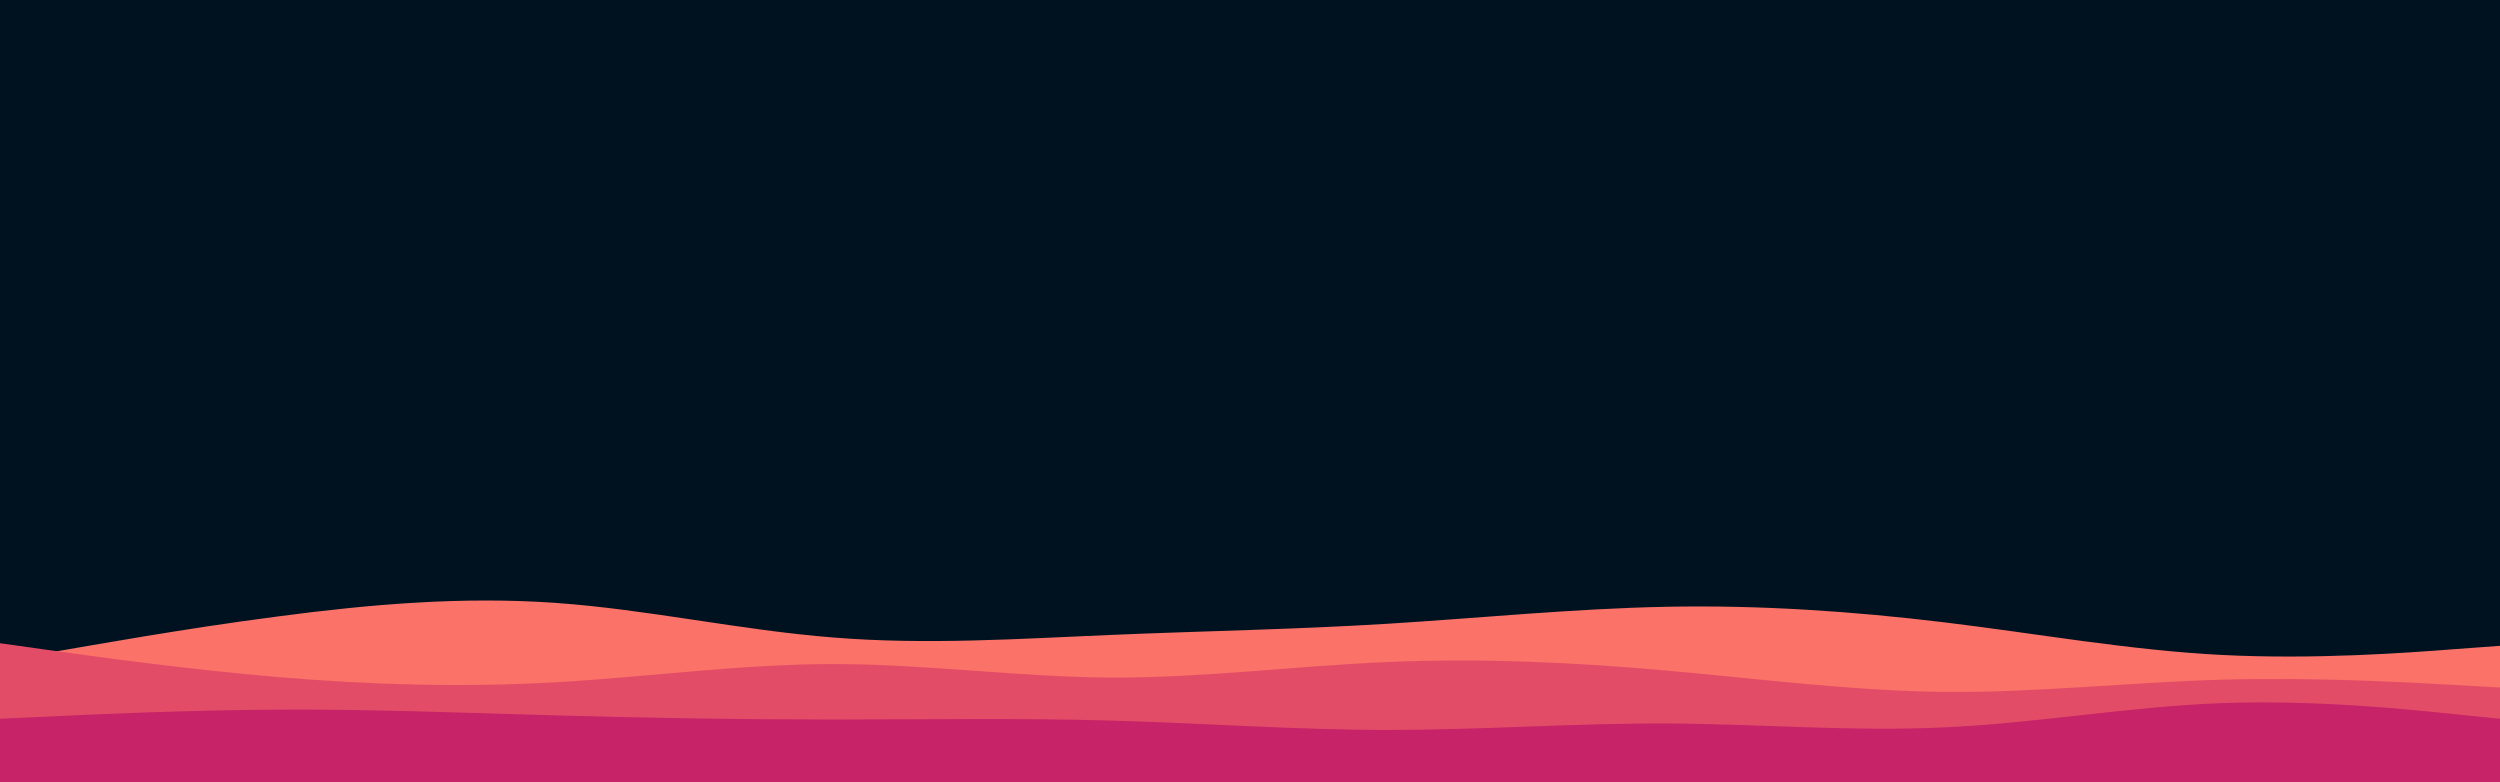
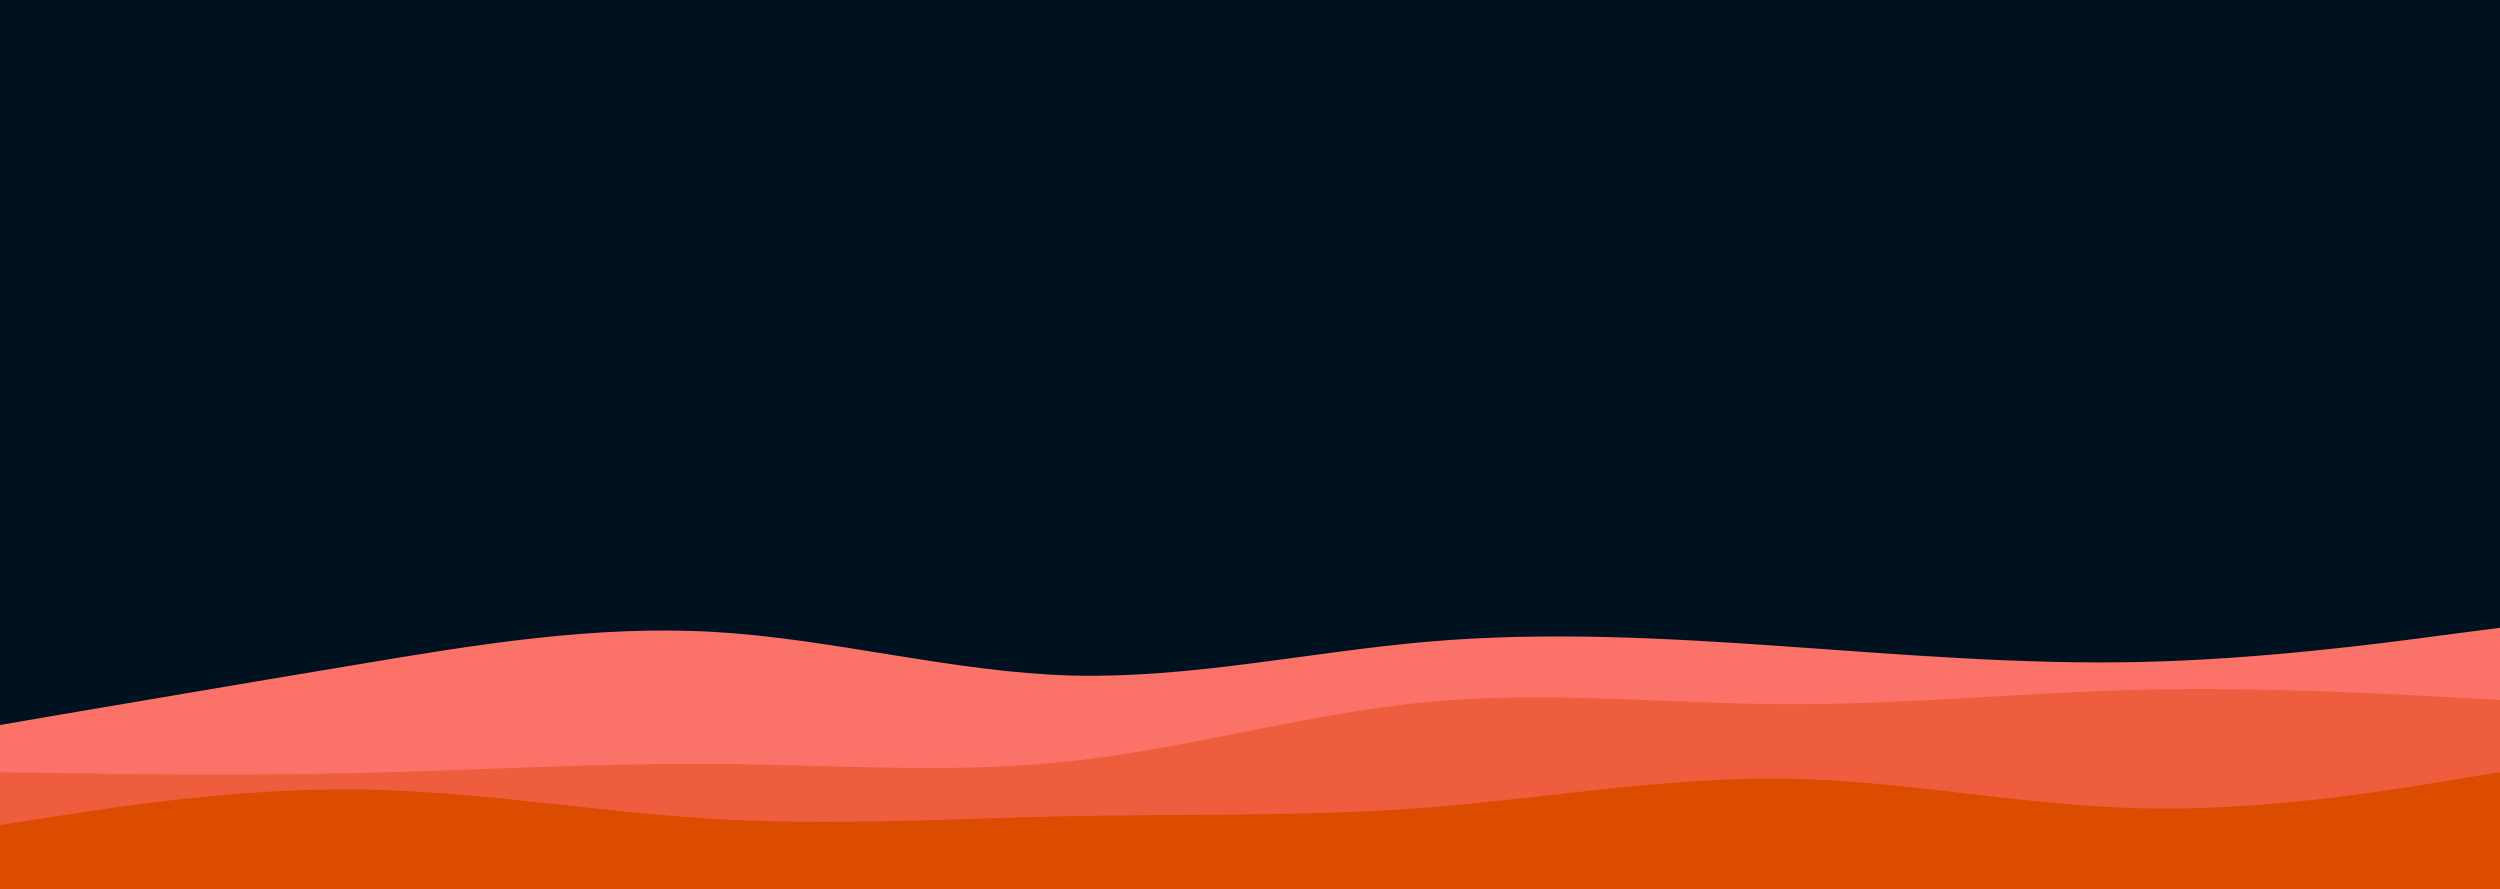
- <svg xmlns="http://www.w3.org/2000/svg" id="visual" viewBox="0 0 960 300" width="960" height="300" version="1.1">
-   <rect x="0" y="0" width="960" height="300" fill="#001220" />
-   <path d="M0 254L17.8 250.8C35.7 247.7 71.3 241.3 106.8 236.7C142.3 232 177.7 229 213.2 231.5C248.7 234 284.3 242 320 244.8C355.7 247.7 391.3 245.3 426.8 243.8C462.3 242.3 497.7 241.7 533.2 239.5C568.7 237.3 604.3 233.7 640 233C675.7 232.3 711.3 234.7 746.8 239C782.3 243.3 817.7 249.7 853.2 251.5C888.7 253.3 924.3 250.7 942.2 249.3L960 248L960 301L942.2 301C924.3 301 888.7 301 853.2 301C817.7 301 782.3 301 746.8 301C711.3 301 675.7 301 640 301C604.3 301 568.7 301 533.2 301C497.7 301 462.3 301 426.8 301C391.3 301 355.7 301 320 301C284.3 301 248.7 301 213.2 301C177.7 301 142.3 301 106.8 301C71.3 301 35.7 301 17.8 301L0 301Z" fill="#fa7268" />
-   <path d="M0 247L17.8 249.5C35.7 252 71.3 257 106.8 260C142.3 263 177.7 264 213.2 262C248.7 260 284.3 255 320 255C355.7 255 391.3 260 426.8 260.2C462.3 260.3 497.7 255.7 533.2 254.2C568.7 252.7 604.3 254.3 640 257.5C675.7 260.7 711.3 265.3 746.8 265.7C782.3 266 817.7 262 853.2 261C888.7 260 924.3 262 942.2 263L960 264L960 301L942.2 301C924.3 301 888.7 301 853.2 301C817.7 301 782.3 301 746.8 301C711.3 301 675.7 301 640 301C604.3 301 568.7 301 533.2 301C497.7 301 462.3 301 426.8 301C391.3 301 355.7 301 320 301C284.3 301 248.7 301 213.2 301C177.7 301 142.3 301 106.8 301C71.3 301 35.7 301 17.8 301L0 301Z" fill="#e34c67" />
-   <path d="M0 276L17.8 275.2C35.7 274.3 71.3 272.7 106.8 272.5C142.3 272.3 177.7 273.7 213.2 274.7C248.7 275.7 284.3 276.3 320 276.3C355.7 276.3 391.3 275.7 426.8 276.7C462.3 277.7 497.7 280.3 533.2 280.3C568.7 280.3 604.3 277.7 640 277.8C675.7 278 711.3 281 746.8 279.3C782.3 277.7 817.7 271.3 853.2 270C888.7 268.7 924.3 272.3 942.2 274.2L960 276L960 301L942.2 301C924.3 301 888.7 301 853.2 301C817.7 301 782.3 301 746.8 301C711.3 301 675.7 301 640 301C604.3 301 568.7 301 533.2 301C497.7 301 462.3 301 426.8 301C391.3 301 355.7 301 320 301C284.3 301 248.7 301 213.2 301C177.7 301 142.3 301 106.8 301C71.3 301 35.7 301 17.8 301L0 301Z" fill="#c62368" />
+ <svg xmlns="http://www.w3.org/2000/svg" id="visual" viewBox="0 0 900 320" width="900" height="320" version="1.1">
+   <rect x="0" y="0" width="900" height="320" fill="#001220" />
+   <path d="M0 261L21.5 257.3C43 253.7 86 246.3 128.8 239.2C171.7 232 214.3 225 257.2 227.5C300 230 343 242 385.8 243.2C428.7 244.3 471.3 234.7 514.2 231C557 227.3 600 229.7 642.8 232.7C685.7 235.7 728.3 239.3 771.2 238.3C814 237.3 857 231.7 878.5 228.8L900 226L900 321L878.5 321C857 321 814 321 771.2 321C728.3 321 685.7 321 642.8 321C600 321 557 321 514.2 321C471.3 321 428.7 321 385.8 321C343 321 300 321 257.2 321C214.3 321 171.7 321 128.8 321C86 321 43 321 21.5 321L0 321Z" fill="#fa7268" />
+   <path d="M0 278L21.5 278.3C43 278.7 86 279.3 128.8 278.3C171.7 277.3 214.3 274.7 257.2 275C300 275.3 343 278.7 385.8 274C428.7 269.3 471.3 256.7 514.2 252.7C557 248.7 600 253.3 642.8 253.5C685.7 253.7 728.3 249.3 771.2 248.3C814 247.3 857 249.7 878.5 250.8L900 252L900 321L878.5 321C857 321 814 321 771.2 321C728.3 321 685.7 321 642.8 321C600 321 557 321 514.2 321C471.3 321 428.7 321 385.8 321C343 321 300 321 257.2 321C214.3 321 171.7 321 128.8 321C86 321 43 321 21.5 321L0 321Z" fill="#ee5d3e" />
+   <path d="M0 297L21.5 293.7C43 290.3 86 283.7 128.8 284.2C171.7 284.7 214.3 292.3 257.2 294.8C300 297.3 343 294.7 385.8 293.8C428.7 293 471.3 294 514.2 290.7C557 287.3 600 279.7 642.8 280.3C685.7 281 728.3 290 771.2 291C814 292 857 285 878.5 281.5L900 278L900 321L878.5 321C857 321 814 321 771.2 321C728.3 321 685.7 321 642.8 321C600 321 557 321 514.2 321C471.3 321 428.7 321 385.8 321C343 321 300 321 257.2 321C214.3 321 171.7 321 128.8 321C86 321 43 321 21.5 321L0 321Z" fill="#db4c00" />
</svg>
